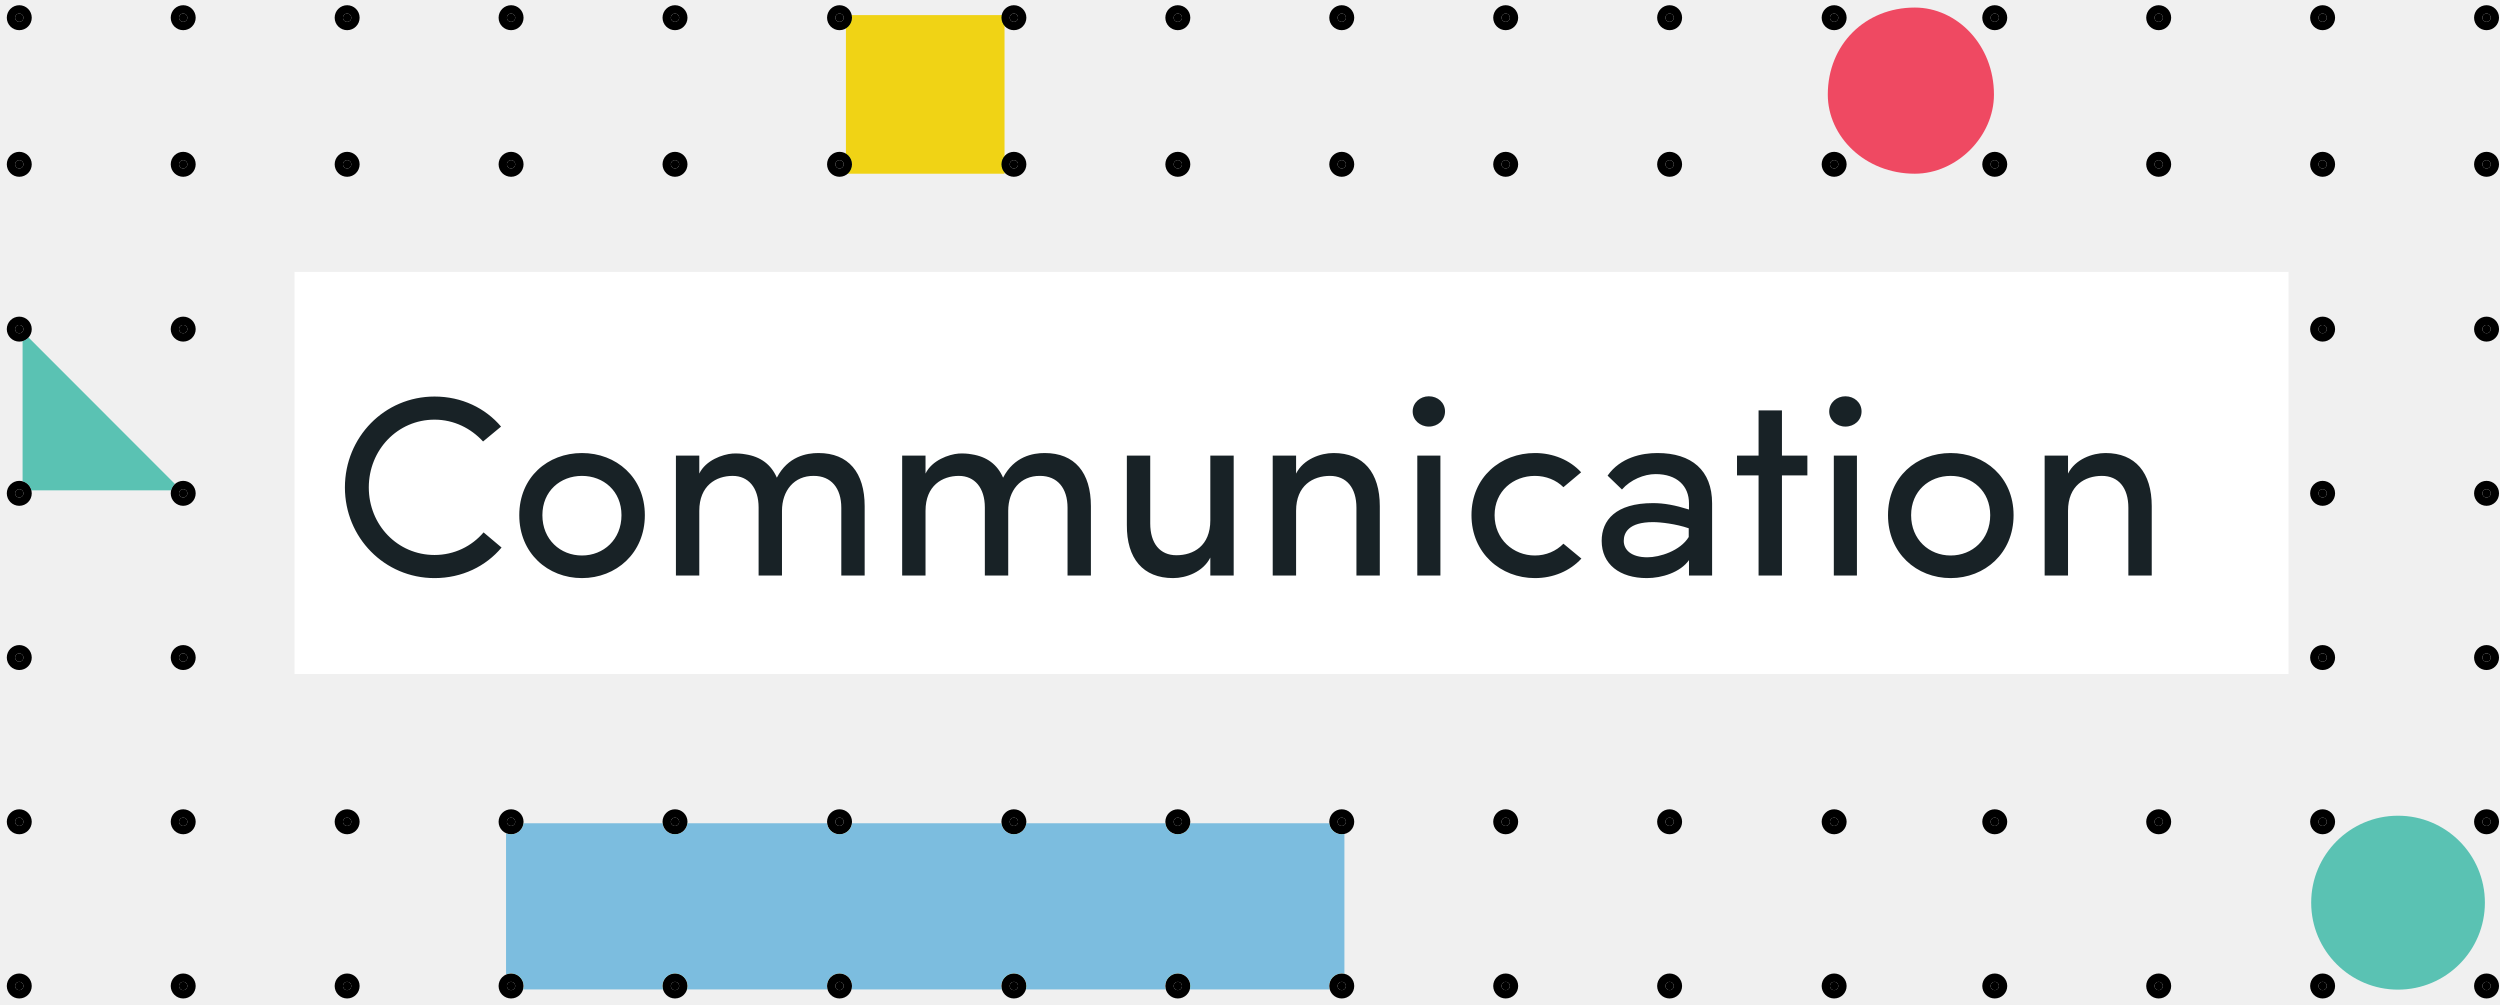
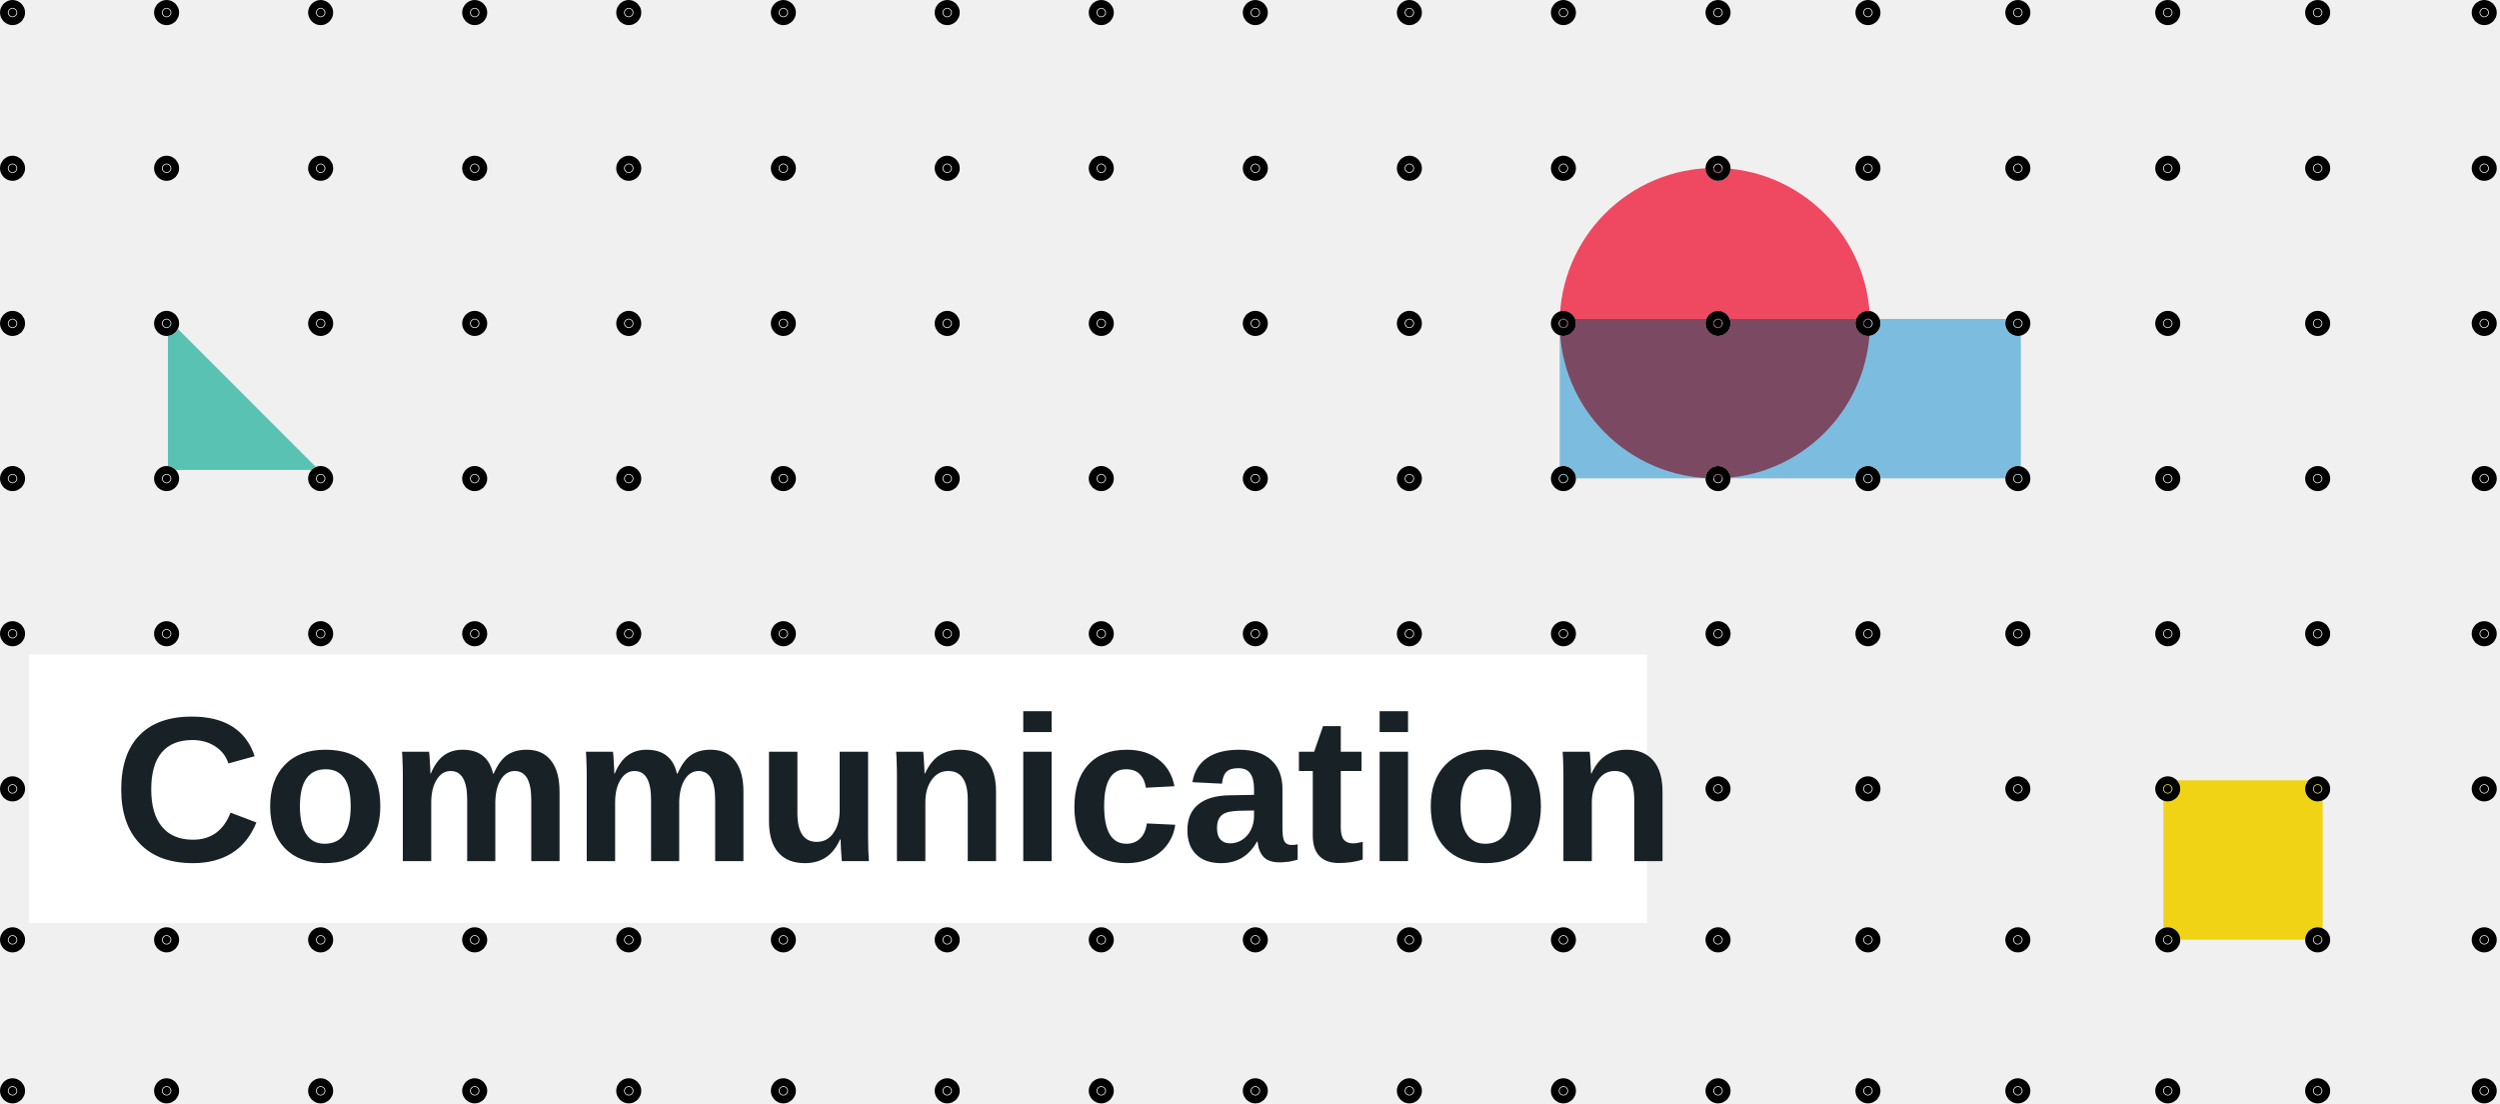
- <svg xmlns="http://www.w3.org/2000/svg" width="331px" height="133px" viewBox="0 0 331 133" version="1.1">
+ <svg xmlns="http://www.w3.org/2000/svg" width="290px" height="128px" viewBox="0 0 290 128" version="1.1">
  <defs />
  <g id="Page-1" stroke="none" stroke-width="1" fill="none" fill-rule="evenodd">
-     <g id="Work-Index/Work-Index-Masonry/Information-Copy-3" transform="translate(-536, -538)">
-       <g id="communication-mobile" transform="translate(538, 539)">
-         <path d="M315.5,107 C309.149,107 304,112.155 304,118.514 C304,124.873 309.149,130.028 315.5,130.028 C321.851,130.028 327,124.873 327,118.514 C327,112.155 321.851,107 315.5,107 Z" id="Fill-14" fill="#5AC2B3" style="mix-blend-mode: darken;" />
-         <g id="Background-(Grid)" stroke="#000000" stroke-width="2.2" fill="#000000">
-           <g id="Block">
-             <ellipse id="Oval" cx="109.154" cy="1.343" rx="0.552" ry="0.553" />
-             <ellipse id="Oval" cx="87.371" cy="1.343" rx="0.552" ry="0.553" />
-             <ellipse id="Oval" cx="65.666" cy="1.343" rx="0.552" ry="0.553" />
-             <ellipse id="Oval" cx="43.962" cy="1.343" rx="0.552" ry="0.553" />
-             <ellipse id="Oval" cx="22.257" cy="1.343" rx="0.552" ry="0.553" />
-             <ellipse id="Oval" cx="0.552" cy="1.343" rx="0.552" ry="0.553" />
-             <ellipse id="Oval" cx="240.841" cy="1.343" rx="0.552" ry="0.553" />
-             <ellipse id="Oval" cx="219.057" cy="1.343" rx="0.552" ry="0.553" />
-             <ellipse id="Oval" cx="197.353" cy="1.343" rx="0.552" ry="0.553" />
-             <ellipse id="Oval" cx="175.648" cy="1.343" rx="0.552" ry="0.553" />
-             <ellipse id="Oval" cx="153.944" cy="1.343" rx="0.552" ry="0.553" />
-             <ellipse id="Oval" cx="132.239" cy="1.343" rx="0.552" ry="0.553" />
-           </g>
-           <ellipse id="Oval" cx="109.154" cy="129.545" rx="0.552" ry="0.553" />
-           <ellipse id="Oval" cx="109.154" cy="107.803" rx="0.552" ry="0.553" />
-           <ellipse id="Oval" cx="109.154" cy="86.06" rx="0.552" ry="0.553" />
-           <ellipse id="Oval" cx="109.154" cy="64.318" rx="0.552" ry="0.553" />
-           <ellipse id="Oval" cx="109.154" cy="42.576" rx="0.552" ry="0.553" />
-           <ellipse id="Oval" cx="109.154" cy="20.755" rx="0.552" ry="0.553" />
-           <ellipse id="Oval" cx="87.371" cy="129.545" rx="0.552" ry="0.553" />
-           <ellipse id="Oval" cx="87.371" cy="107.803" rx="0.552" ry="0.553" />
-           <ellipse id="Oval" cx="87.371" cy="86.06" rx="0.552" ry="0.553" />
-           <ellipse id="Oval" cx="87.371" cy="64.318" rx="0.552" ry="0.553" />
-           <ellipse id="Oval" cx="87.371" cy="42.576" rx="0.552" ry="0.553" />
-           <ellipse id="Oval" cx="87.371" cy="20.755" rx="0.552" ry="0.553" />
-           <ellipse id="Oval" cx="65.666" cy="129.545" rx="0.552" ry="0.553" />
-           <ellipse id="Oval" cx="65.666" cy="107.803" rx="0.552" ry="0.553" />
-           <ellipse id="Oval" cx="65.666" cy="86.06" rx="0.552" ry="0.553" />
-           <ellipse id="Oval" cx="65.666" cy="64.318" rx="0.552" ry="0.553" />
-           <ellipse id="Oval" cx="65.666" cy="42.576" rx="0.552" ry="0.553" />
-           <ellipse id="Oval" cx="65.666" cy="20.755" rx="0.552" ry="0.553" />
-           <ellipse id="Oval" cx="43.962" cy="129.545" rx="0.552" ry="0.553" />
-           <ellipse id="Oval" cx="43.962" cy="107.803" rx="0.552" ry="0.553" />
-           <ellipse id="Oval" cx="43.962" cy="86.06" rx="0.552" ry="0.553" />
-           <ellipse id="Oval" cx="43.962" cy="64.318" rx="0.552" ry="0.553" />
-           <ellipse id="Oval" cx="43.962" cy="42.576" rx="0.552" ry="0.553" />
-           <ellipse id="Oval" cx="43.962" cy="20.755" rx="0.552" ry="0.553" />
-           <ellipse id="Oval" cx="22.257" cy="129.545" rx="0.552" ry="0.553" />
-           <ellipse id="Oval" cx="22.257" cy="107.803" rx="0.552" ry="0.553" />
-           <ellipse id="Oval" cx="22.257" cy="86.06" rx="0.552" ry="0.553" />
-           <ellipse id="Oval" cx="22.257" cy="64.318" rx="0.552" ry="0.553" />
-           <ellipse id="Oval" cx="22.257" cy="42.576" rx="0.552" ry="0.553" />
-           <ellipse id="Oval" cx="22.257" cy="20.755" rx="0.552" ry="0.553" />
-           <ellipse id="Oval" cx="0.552" cy="129.545" rx="0.552" ry="0.553" />
-           <ellipse id="Oval" cx="0.552" cy="107.803" rx="0.552" ry="0.553" />
-           <ellipse id="Oval" cx="0.552" cy="86.06" rx="0.552" ry="0.553" />
-           <ellipse id="Oval" cx="0.552" cy="64.318" rx="0.552" ry="0.553" />
-           <ellipse id="Oval" cx="0.552" cy="42.576" rx="0.552" ry="0.553" />
-           <ellipse id="Oval" cx="0.552" cy="20.755" rx="0.552" ry="0.553" />
-           <ellipse id="Oval" cx="240.841" cy="129.545" rx="0.552" ry="0.553" />
-           <ellipse id="Oval" cx="240.841" cy="107.803" rx="0.552" ry="0.553" />
-           <ellipse id="Oval" cx="240.841" cy="86.06" rx="0.552" ry="0.553" />
-           <ellipse id="Oval" cx="240.841" cy="64.318" rx="0.552" ry="0.553" />
-           <ellipse id="Oval" cx="240.841" cy="42.576" rx="0.552" ry="0.553" />
-           <ellipse id="Oval" cx="240.841" cy="20.755" rx="0.552" ry="0.553" />
-           <ellipse id="Oval" cx="219.057" cy="129.545" rx="0.552" ry="0.553" />
-           <ellipse id="Oval" cx="219.057" cy="107.803" rx="0.552" ry="0.553" />
-           <ellipse id="Oval" cx="219.057" cy="86.06" rx="0.552" ry="0.553" />
-           <ellipse id="Oval" cx="219.057" cy="64.318" rx="0.552" ry="0.553" />
-           <ellipse id="Oval" cx="219.057" cy="42.576" rx="0.552" ry="0.553" />
-           <ellipse id="Oval" cx="219.057" cy="20.755" rx="0.552" ry="0.553" />
-           <ellipse id="Oval" cx="197.353" cy="129.545" rx="0.552" ry="0.553" />
-           <ellipse id="Oval" cx="197.353" cy="107.803" rx="0.552" ry="0.553" />
-           <ellipse id="Oval" cx="197.353" cy="86.06" rx="0.552" ry="0.553" />
-           <ellipse id="Oval" cx="197.353" cy="64.318" rx="0.552" ry="0.553" />
-           <ellipse id="Oval" cx="197.353" cy="42.576" rx="0.552" ry="0.553" />
-           <ellipse id="Oval" cx="197.353" cy="20.755" rx="0.552" ry="0.553" />
-           <ellipse id="Oval" cx="175.648" cy="129.545" rx="0.552" ry="0.553" />
-           <ellipse id="Oval" cx="175.648" cy="107.803" rx="0.552" ry="0.553" />
-           <ellipse id="Oval" cx="175.648" cy="86.06" rx="0.552" ry="0.553" />
-           <ellipse id="Oval" cx="175.648" cy="64.318" rx="0.552" ry="0.553" />
-           <ellipse id="Oval" cx="175.648" cy="42.576" rx="0.552" ry="0.553" />
-           <ellipse id="Oval" cx="175.648" cy="20.755" rx="0.552" ry="0.553" />
-           <ellipse id="Oval" cx="153.944" cy="129.545" rx="0.552" ry="0.553" />
-           <ellipse id="Oval" cx="153.944" cy="107.803" rx="0.552" ry="0.553" />
-           <ellipse id="Oval" cx="153.944" cy="86.06" rx="0.552" ry="0.553" />
-           <ellipse id="Oval" cx="153.944" cy="64.318" rx="0.552" ry="0.553" />
-           <ellipse id="Oval" cx="153.944" cy="42.576" rx="0.552" ry="0.553" />
-           <ellipse id="Oval" cx="153.944" cy="20.755" rx="0.552" ry="0.553" />
-           <ellipse id="Oval" cx="132.239" cy="129.545" rx="0.552" ry="0.553" />
-           <ellipse id="Oval" cx="132.239" cy="107.803" rx="0.552" ry="0.553" />
-           <ellipse id="Oval" cx="132.239" cy="86.06" rx="0.552" ry="0.553" />
-           <ellipse id="Oval" cx="132.239" cy="64.318" rx="0.552" ry="0.553" />
-           <ellipse id="Oval" cx="132.239" cy="42.576" rx="0.552" ry="0.553" />
-           <ellipse id="Oval" cx="132.239" cy="20.755" rx="0.552" ry="0.553" />
-           <ellipse id="Oval" cx="327.219" cy="1.343" rx="0.552" ry="0.553" />
-           <ellipse id="Oval" cx="305.514" cy="1.343" rx="0.552" ry="0.553" />
-           <ellipse id="Oval" cx="283.81" cy="1.343" rx="0.552" ry="0.553" />
-           <ellipse id="Oval" cx="262.105" cy="1.343" rx="0.552" ry="0.553" />
-           <ellipse id="Oval" cx="327.219" cy="129.545" rx="0.552" ry="0.553" />
-           <ellipse id="Oval" cx="327.219" cy="107.803" rx="0.552" ry="0.553" />
-           <ellipse id="Oval" cx="327.219" cy="86.06" rx="0.552" ry="0.553" />
-           <ellipse id="Oval" cx="327.219" cy="64.318" rx="0.552" ry="0.553" />
-           <ellipse id="Oval" cx="327.219" cy="42.576" rx="0.552" ry="0.553" />
-           <ellipse id="Oval" cx="327.219" cy="20.755" rx="0.552" ry="0.553" />
-           <ellipse id="Oval" cx="305.514" cy="129.545" rx="0.552" ry="0.553" />
-           <ellipse id="Oval" cx="305.514" cy="107.803" rx="0.552" ry="0.553" />
-           <ellipse id="Oval" cx="305.514" cy="86.06" rx="0.552" ry="0.553" />
-           <ellipse id="Oval" cx="305.514" cy="64.318" rx="0.552" ry="0.553" />
-           <ellipse id="Oval" cx="305.514" cy="42.576" rx="0.552" ry="0.553" />
-           <ellipse id="Oval" cx="305.514" cy="20.755" rx="0.552" ry="0.553" />
-           <ellipse id="Oval" cx="283.81" cy="129.545" rx="0.552" ry="0.553" />
-           <ellipse id="Oval" cx="283.81" cy="107.803" rx="0.552" ry="0.553" />
-           <ellipse id="Oval" cx="283.81" cy="86.06" rx="0.552" ry="0.553" />
-           <ellipse id="Oval" cx="283.81" cy="64.318" rx="0.552" ry="0.553" />
-           <ellipse id="Oval" cx="283.81" cy="42.576" rx="0.552" ry="0.553" />
-           <ellipse id="Oval" cx="283.81" cy="20.755" rx="0.552" ry="0.553" />
-           <ellipse id="Oval" cx="262.105" cy="129.545" rx="0.552" ry="0.553" />
-           <ellipse id="Oval" cx="262.105" cy="107.803" rx="0.552" ry="0.553" />
-           <ellipse id="Oval" cx="262.105" cy="86.06" rx="0.552" ry="0.553" />
-           <ellipse id="Oval" cx="262.105" cy="64.318" rx="0.552" ry="0.553" />
-           <ellipse id="Oval" cx="262.105" cy="42.576" rx="0.552" ry="0.553" />
-           <ellipse id="Oval" cx="262.105" cy="20.755" rx="0.552" ry="0.553" />
+     <g id="Work-Index/Work-Index-Masonry/Information-Copy-3" transform="translate(-953, -120)">
+       <g id="Communication-Banner" transform="translate(954, 121)">
+         <g id="Block" stroke="#000000" stroke-width="2" fill="#000000">
+           <ellipse id="Oval" cx="89.907" cy="90.508" rx="0.455" ry="0.458" />
+           <ellipse id="Oval" cx="89.907" cy="72.511" rx="0.455" ry="0.458" />
+           <ellipse id="Oval" cx="89.907" cy="54.514" rx="0.455" ry="0.458" />
+           <ellipse id="Oval" cx="89.907" cy="36.517" rx="0.455" ry="0.458" />
+           <ellipse id="Oval" cx="89.907" cy="18.52" rx="0.455" ry="0.458" />
+           <ellipse id="Oval" cx="89.907" cy="0.458" rx="0.455" ry="0.458" />
+           <ellipse id="Oval" cx="71.965" cy="90.508" rx="0.455" ry="0.458" />
+           <ellipse id="Oval" cx="71.965" cy="72.511" rx="0.455" ry="0.458" />
+           <ellipse id="Oval" cx="71.965" cy="54.514" rx="0.455" ry="0.458" />
+           <ellipse id="Oval" cx="71.965" cy="36.517" rx="0.455" ry="0.458" />
+           <ellipse id="Oval" cx="71.965" cy="18.52" rx="0.455" ry="0.458" />
+           <ellipse id="Oval" cx="71.965" cy="0.458" rx="0.455" ry="0.458" />
+           <ellipse id="Oval" cx="54.087" cy="90.508" rx="0.455" ry="0.458" />
+           <ellipse id="Oval" cx="54.087" cy="72.511" rx="0.455" ry="0.458" />
+           <ellipse id="Oval" cx="54.087" cy="54.514" rx="0.455" ry="0.458" />
+           <ellipse id="Oval" cx="54.087" cy="36.517" rx="0.455" ry="0.458" />
+           <ellipse id="Oval" cx="54.087" cy="18.52" rx="0.455" ry="0.458" />
+           <ellipse id="Oval" cx="54.087" cy="0.458" rx="0.455" ry="0.458" />
+           <ellipse id="Oval" cx="36.21" cy="90.508" rx="0.455" ry="0.458" />
+           <ellipse id="Oval" cx="36.21" cy="72.511" rx="0.455" ry="0.458" />
+           <ellipse id="Oval" cx="36.21" cy="54.514" rx="0.455" ry="0.458" />
+           <ellipse id="Oval" cx="36.21" cy="36.517" rx="0.455" ry="0.458" />
+           <ellipse id="Oval" cx="36.21" cy="18.52" rx="0.455" ry="0.458" />
+           <ellipse id="Oval" cx="36.21" cy="0.458" rx="0.455" ry="0.458" />
+           <ellipse id="Oval" cx="18.332" cy="90.508" rx="0.455" ry="0.458" />
+           <ellipse id="Oval" cx="18.332" cy="72.511" rx="0.455" ry="0.458" />
+           <ellipse id="Oval" cx="18.332" cy="54.514" rx="0.455" ry="0.458" />
+           <ellipse id="Oval" cx="18.332" cy="36.517" rx="0.455" ry="0.458" />
+           <ellipse id="Oval" cx="18.332" cy="18.52" rx="0.455" ry="0.458" />
+           <ellipse id="Oval" cx="18.332" cy="0.458" rx="0.455" ry="0.458" />
+           <ellipse id="Oval" cx="0.455" cy="90.508" rx="0.455" ry="0.458" />
+           <ellipse id="Oval" cx="0.455" cy="72.511" rx="0.455" ry="0.458" />
+           <ellipse id="Oval" cx="0.455" cy="54.514" rx="0.455" ry="0.458" />
+           <ellipse id="Oval" cx="0.455" cy="36.517" rx="0.455" ry="0.458" />
+           <ellipse id="Oval" cx="0.455" cy="18.52" rx="0.455" ry="0.458" />
+           <ellipse id="Oval" cx="0.455" cy="0.458" rx="0.455" ry="0.458" />
+           <ellipse id="Oval" cx="198.373" cy="90.508" rx="0.455" ry="0.458" />
+           <ellipse id="Oval" cx="198.373" cy="72.511" rx="0.455" ry="0.458" />
+           <ellipse id="Oval" cx="198.373" cy="54.514" rx="0.455" ry="0.458" />
+           <ellipse id="Oval" cx="198.373" cy="36.517" rx="0.455" ry="0.458" />
+           <ellipse id="Oval" cx="198.373" cy="18.52" rx="0.455" ry="0.458" />
+           <ellipse id="Oval" cx="198.373" cy="0.458" rx="0.455" ry="0.458" />
+           <ellipse id="Oval" cx="215.769" cy="90.508" rx="0.455" ry="0.458" />
+           <ellipse id="Oval" cx="215.769" cy="72.511" rx="0.455" ry="0.458" />
+           <ellipse id="Oval" cx="215.769" cy="54.514" rx="0.455" ry="0.458" />
+           <ellipse id="Oval" cx="215.769" cy="36.517" rx="0.455" ry="0.458" />
+           <ellipse id="Oval" cx="215.769" cy="18.52" rx="0.455" ry="0.458" />
+           <ellipse id="Oval" cx="215.769" cy="0.458" rx="0.455" ry="0.458" />
+           <ellipse id="Oval" cx="233.165" cy="90.508" rx="0.455" ry="0.458" />
+           <ellipse id="Oval" cx="233.165" cy="72.511" rx="0.455" ry="0.458" />
+           <ellipse id="Oval" cx="233.165" cy="54.514" rx="0.455" ry="0.458" />
+           <ellipse id="Oval" cx="233.165" cy="36.517" rx="0.455" ry="0.458" />
+           <ellipse id="Oval" cx="233.165" cy="18.52" rx="0.455" ry="0.458" />
+           <ellipse id="Oval" cx="233.165" cy="0.458" rx="0.455" ry="0.458" />
+           <ellipse id="Oval" cx="250.561" cy="90.508" rx="0.455" ry="0.458" />
+           <ellipse id="Oval" cx="250.561" cy="72.511" rx="0.455" ry="0.458" />
+           <ellipse id="Oval" cx="250.561" cy="54.514" rx="0.455" ry="0.458" />
+           <ellipse id="Oval" cx="250.561" cy="36.517" rx="0.455" ry="0.458" />
+           <ellipse id="Oval" cx="250.561" cy="18.52" rx="0.455" ry="0.458" />
+           <ellipse id="Oval" cx="250.561" cy="0.458" rx="0.455" ry="0.458" />
+           <ellipse id="Oval" cx="267.957" cy="90.508" rx="0.455" ry="0.458" />
+           <ellipse id="Oval" cx="267.957" cy="72.511" rx="0.455" ry="0.458" />
+           <ellipse id="Oval" cx="267.957" cy="54.514" rx="0.455" ry="0.458" />
+           <ellipse id="Oval" cx="267.957" cy="36.517" rx="0.455" ry="0.458" />
+           <ellipse id="Oval" cx="267.957" cy="18.52" rx="0.455" ry="0.458" />
+           <ellipse id="Oval" cx="267.957" cy="0.458" rx="0.455" ry="0.458" />
+           <ellipse id="Oval" cx="287.286" cy="90.508" rx="0.455" ry="0.458" />
+           <ellipse id="Oval" cx="287.286" cy="72.511" rx="0.455" ry="0.458" />
+           <ellipse id="Oval" cx="287.286" cy="54.514" rx="0.455" ry="0.458" />
+           <ellipse id="Oval" cx="287.286" cy="36.517" rx="0.455" ry="0.458" />
+           <ellipse id="Oval" cx="287.286" cy="18.52" rx="0.455" ry="0.458" />
+           <ellipse id="Oval" cx="287.286" cy="0.458" rx="0.455" ry="0.458" />
+           <ellipse id="Oval" cx="180.431" cy="90.508" rx="0.455" ry="0.458" />
+           <ellipse id="Oval" cx="180.431" cy="72.511" rx="0.455" ry="0.458" />
+           <ellipse id="Oval" cx="180.431" cy="54.514" rx="0.455" ry="0.458" />
+           <ellipse id="Oval" cx="180.431" cy="36.517" rx="0.455" ry="0.458" />
+           <ellipse id="Oval" cx="180.431" cy="18.52" rx="0.455" ry="0.458" />
+           <ellipse id="Oval" cx="180.431" cy="0.458" rx="0.455" ry="0.458" />
+           <ellipse id="Oval" cx="162.554" cy="90.508" rx="0.455" ry="0.458" />
+           <ellipse id="Oval" cx="162.554" cy="72.511" rx="0.455" ry="0.458" />
+           <ellipse id="Oval" cx="162.554" cy="54.514" rx="0.455" ry="0.458" />
+           <ellipse id="Oval" cx="162.554" cy="36.517" rx="0.455" ry="0.458" />
+           <ellipse id="Oval" cx="162.554" cy="18.52" rx="0.455" ry="0.458" />
+           <ellipse id="Oval" cx="162.554" cy="0.458" rx="0.455" ry="0.458" />
+           <ellipse id="Oval" cx="144.676" cy="90.508" rx="0.455" ry="0.458" />
+           <ellipse id="Oval" cx="144.676" cy="72.511" rx="0.455" ry="0.458" />
+           <ellipse id="Oval" cx="144.676" cy="54.514" rx="0.455" ry="0.458" />
+           <ellipse id="Oval" cx="144.676" cy="36.517" rx="0.455" ry="0.458" />
+           <ellipse id="Oval" cx="144.676" cy="18.52" rx="0.455" ry="0.458" />
+           <ellipse id="Oval" cx="144.676" cy="0.458" rx="0.455" ry="0.458" />
+           <ellipse id="Oval" cx="126.799" cy="90.508" rx="0.455" ry="0.458" />
+           <ellipse id="Oval" cx="126.799" cy="72.511" rx="0.455" ry="0.458" />
+           <ellipse id="Oval" cx="126.799" cy="54.514" rx="0.455" ry="0.458" />
+           <ellipse id="Oval" cx="126.799" cy="36.517" rx="0.455" ry="0.458" />
+           <ellipse id="Oval" cx="126.799" cy="18.52" rx="0.455" ry="0.458" />
+           <ellipse id="Oval" cx="126.799" cy="0.458" rx="0.455" ry="0.458" />
+           <ellipse id="Oval" cx="108.921" cy="90.508" rx="0.455" ry="0.458" />
+           <ellipse id="Oval" cx="89.907" cy="108.021" rx="0.455" ry="0.458" />
+           <ellipse id="Oval" cx="71.965" cy="108.021" rx="0.455" ry="0.458" />
+           <ellipse id="Oval" cx="54.087" cy="108.021" rx="0.455" ry="0.458" />
+           <ellipse id="Oval" cx="36.21" cy="108.021" rx="0.455" ry="0.458" />
+           <ellipse id="Oval" cx="18.332" cy="108.021" rx="0.455" ry="0.458" />
+           <ellipse id="Oval" cx="0.455" cy="108.021" rx="0.455" ry="0.458" />
+           <ellipse id="Oval" cx="198.373" cy="108.021" rx="0.455" ry="0.458" />
+           <ellipse id="Oval" cx="215.769" cy="108.021" rx="0.455" ry="0.458" />
+           <ellipse id="Oval" cx="233.165" cy="108.021" rx="0.455" ry="0.458" />
+           <ellipse id="Oval" cx="250.561" cy="108.021" rx="0.455" ry="0.458" />
+           <ellipse id="Oval" cx="267.957" cy="108.021" rx="0.455" ry="0.458" />
+           <ellipse id="Oval" cx="287.286" cy="108.021" rx="0.455" ry="0.458" />
+           <ellipse id="Oval" cx="180.431" cy="108.021" rx="0.455" ry="0.458" />
+           <ellipse id="Oval" cx="162.554" cy="108.021" rx="0.455" ry="0.458" />
+           <ellipse id="Oval" cx="144.676" cy="108.021" rx="0.455" ry="0.458" />
+           <ellipse id="Oval" cx="126.799" cy="108.021" rx="0.455" ry="0.458" />
+           <ellipse id="Oval" cx="108.921" cy="108.021" rx="0.455" ry="0.458" />
+           <ellipse id="Oval" cx="89.907" cy="125.535" rx="0.455" ry="0.458" />
+           <ellipse id="Oval" cx="71.965" cy="125.535" rx="0.455" ry="0.458" />
+           <ellipse id="Oval" cx="54.087" cy="125.535" rx="0.455" ry="0.458" />
+           <ellipse id="Oval" cx="36.21" cy="125.535" rx="0.455" ry="0.458" />
+           <ellipse id="Oval" cx="18.332" cy="125.535" rx="0.455" ry="0.458" />
+           <ellipse id="Oval" cx="0.455" cy="125.535" rx="0.455" ry="0.458" />
+           <ellipse id="Oval" cx="198.373" cy="125.535" rx="0.455" ry="0.458" />
+           <ellipse id="Oval" cx="215.769" cy="125.535" rx="0.455" ry="0.458" />
+           <ellipse id="Oval" cx="233.165" cy="125.535" rx="0.455" ry="0.458" />
+           <ellipse id="Oval" cx="250.561" cy="125.535" rx="0.455" ry="0.458" />
+           <ellipse id="Oval" cx="267.957" cy="125.535" rx="0.455" ry="0.458" />
+           <ellipse id="Oval" cx="287.286" cy="125.535" rx="0.455" ry="0.458" />
+           <ellipse id="Oval" cx="180.431" cy="125.535" rx="0.455" ry="0.458" />
+           <ellipse id="Oval" cx="162.554" cy="125.535" rx="0.455" ry="0.458" />
+           <ellipse id="Oval" cx="144.676" cy="125.535" rx="0.455" ry="0.458" />
+           <ellipse id="Oval" cx="126.799" cy="125.535" rx="0.455" ry="0.458" />
+           <ellipse id="Oval" cx="108.921" cy="125.535" rx="0.455" ry="0.458" />
+           <ellipse id="Oval" cx="108.921" cy="72.511" rx="0.455" ry="0.458" />
+           <ellipse id="Oval" cx="108.921" cy="54.514" rx="0.455" ry="0.458" />
+           <ellipse id="Oval" cx="108.921" cy="36.517" rx="0.455" ry="0.458" />
+           <ellipse id="Oval" cx="108.921" cy="18.52" rx="0.455" ry="0.458" />
+           <ellipse id="Oval" cx="108.921" cy="0.458" rx="0.455" ry="0.458" />
        </g>
-         <path d="M110,1 L131,1 L131,22 L110,22 L110,1 Z" id="Rectangle-path-Copy-22" fill="#FCD315" style="mix-blend-mode: darken;" />
-         <rect id="Rectangle-843-Copy" fill="#FFFFFF" x="37" y="35" width="264" height="53.24" />
-         <path d="M62.026,69.488 C60.462,71.324 58.15,72.48 55.532,72.48 C50.636,72.48 46.828,68.502 46.828,63.538 C46.828,58.574 50.636,54.562 55.532,54.562 C58.116,54.562 60.36,55.718 61.958,57.452 L64.338,55.48 C62.264,53.032 59.136,51.502 55.532,51.502 C48.902,51.502 43.666,56.874 43.666,63.538 C43.666,70.168 48.902,75.54 55.532,75.54 C59.17,75.54 62.332,73.976 64.406,71.494 L62.026,69.488 Z M75.048,75.54 C79.57,75.54 83.378,72.242 83.378,67.21 C83.378,62.178 79.57,58.982 75.048,58.982 C70.526,58.982 66.752,62.178 66.752,67.21 C66.752,72.242 70.526,75.54 75.048,75.54 L75.048,75.54 Z M75.048,72.548 C72.192,72.548 69.812,70.44 69.812,67.21 C69.812,64.014 72.192,62.008 75.048,62.008 C77.904,62.008 80.284,64.014 80.284,67.21 C80.284,70.44 77.904,72.548 75.048,72.548 L75.048,72.548 Z M105.75,62.008 C108.028,62.008 109.388,63.606 109.388,66.224 L109.388,75.2 L112.482,75.2 L112.482,66.02 C112.482,61.566 110.34,58.982 106.362,58.982 C104.798,58.982 102.316,59.424 100.854,62.246 C100.106,60.512 98.712,59.458 96.706,59.152 C96.162,59.05 95.584,59.016 94.972,59.05 C93.68,59.152 91.436,59.934 90.586,61.702 L90.586,59.322 L87.492,59.322 L87.492,75.2 L90.586,75.2 L90.586,66.632 C90.586,63.3 92.796,62.008 95.006,62.008 C97.08,62.008 98.44,63.572 98.44,66.19 L98.44,75.2 L101.534,75.2 L101.534,66.632 C101.534,63.98 103.132,61.974 105.75,62.008 L105.75,62.008 Z M135.704,62.008 C137.982,62.008 139.342,63.606 139.342,66.224 L139.342,75.2 L142.436,75.2 L142.436,66.02 C142.436,61.566 140.294,58.982 136.316,58.982 C134.752,58.982 132.27,59.424 130.808,62.246 C130.06,60.512 128.666,59.458 126.66,59.152 C126.116,59.05 125.538,59.016 124.926,59.05 C123.634,59.152 121.39,59.934 120.54,61.702 L120.54,59.322 L117.446,59.322 L117.446,75.2 L120.54,75.2 L120.54,66.632 C120.54,63.3 122.75,62.008 124.96,62.008 C127.034,62.008 128.394,63.572 128.394,66.19 L128.394,75.2 L131.488,75.2 L131.488,66.632 C131.488,63.98 133.086,61.974 135.704,62.008 L135.704,62.008 Z M158.246,67.89 C158.246,71.29 156.002,72.514 153.758,72.514 C151.582,72.514 150.29,70.95 150.29,68.298 L150.29,59.322 L147.196,59.322 L147.196,68.502 C147.162,72.956 149.338,75.54 153.316,75.54 C155.05,75.54 157.294,74.724 158.246,72.82 L158.246,75.2 L161.34,75.2 L161.34,59.322 L158.246,59.322 L158.246,67.89 Z M169.602,66.632 C169.602,63.266 171.846,62.008 174.09,62.008 C176.266,62.008 177.592,63.572 177.592,66.224 L177.592,75.2 L180.686,75.2 L180.686,66.02 C180.686,61.566 178.51,58.982 174.566,58.982 C172.832,58.982 170.554,59.798 169.602,61.702 L169.602,59.322 L166.508,59.322 L166.508,75.2 L169.602,75.2 L169.602,66.632 Z M185.038,53.474 C185.038,54.63 186.024,55.48 187.18,55.48 C188.37,55.48 189.322,54.63 189.322,53.474 C189.322,52.318 188.37,51.468 187.18,51.468 C186.024,51.468 185.038,52.318 185.038,53.474 L185.038,53.474 Z M188.71,59.322 L185.65,59.322 L185.65,75.2 L188.71,75.2 L188.71,59.322 Z M192.824,67.21 C192.824,72.242 196.7,75.54 201.222,75.54 C203.67,75.54 205.88,74.588 207.376,72.956 L204.996,70.984 C204.044,71.97 202.684,72.548 201.222,72.548 C198.366,72.548 195.884,70.406 195.884,67.21 C195.884,64.014 198.366,62.008 201.222,62.008 C202.684,62.008 204.044,62.552 204.996,63.504 L207.342,61.532 C205.846,59.9 203.636,58.982 201.222,58.982 C196.7,58.982 192.824,62.178 192.824,67.21 L192.824,67.21 Z M216.114,72.786 C213.972,72.786 212.986,71.8 212.986,70.61 C212.986,69.556 213.598,68.128 216.862,68.128 C217.848,68.128 219.922,68.366 221.588,68.944 L221.588,70.1 C220.466,71.936 217.746,72.786 216.114,72.786 L216.114,72.786 Z M221.622,73.16 L221.622,75.2 L224.682,75.2 L224.682,65.646 C224.682,61.26 221.962,58.982 217.44,58.982 C215.366,58.982 212.544,59.56 210.844,61.974 L212.748,63.81 C213.87,62.518 215.672,61.77 217.202,61.77 C220.024,61.77 221.622,63.334 221.622,65.646 L221.622,66.462 C219.786,65.884 218.324,65.612 216.862,65.612 C211.898,65.612 210.062,67.89 210.062,70.61 C210.062,73.704 212.442,75.54 216.046,75.54 C218.018,75.54 220.466,74.792 221.622,73.16 L221.622,73.16 Z M233.93,59.322 L233.93,53.338 L230.836,53.338 L230.836,59.322 L227.98,59.322 L227.98,61.94 L230.836,61.94 L230.836,75.2 L233.93,75.2 L233.93,61.94 L237.296,61.94 L237.296,59.322 L233.93,59.322 Z M240.186,53.474 C240.186,54.63 241.172,55.48 242.328,55.48 C243.518,55.48 244.47,54.63 244.47,53.474 C244.47,52.318 243.518,51.468 242.328,51.468 C241.172,51.468 240.186,52.318 240.186,53.474 L240.186,53.474 Z M243.858,59.322 L240.798,59.322 L240.798,75.2 L243.858,75.2 L243.858,59.322 Z M256.268,75.54 C260.79,75.54 264.598,72.242 264.598,67.21 C264.598,62.178 260.79,58.982 256.268,58.982 C251.746,58.982 247.972,62.178 247.972,67.21 C247.972,72.242 251.746,75.54 256.268,75.54 L256.268,75.54 Z M256.268,72.548 C253.412,72.548 251.032,70.44 251.032,67.21 C251.032,64.014 253.412,62.008 256.268,62.008 C259.124,62.008 261.504,64.014 261.504,67.21 C261.504,70.44 259.124,72.548 256.268,72.548 L256.268,72.548 Z M271.806,66.632 C271.806,63.266 274.05,62.008 276.294,62.008 C278.47,62.008 279.796,63.572 279.796,66.224 L279.796,75.2 L282.89,75.2 L282.89,66.02 C282.89,61.566 280.714,58.982 276.77,58.982 C275.036,58.982 272.758,59.798 271.806,61.702 L271.806,59.322 L268.712,59.322 L268.712,75.2 L271.806,75.2 L271.806,66.632 Z" id="Communication" fill="#182226" />
-         <path d="M176,108 L65,108 L65,130 L176,130 L176,108 Z" id="Fill-6" fill="#7CBDDF" style="mix-blend-mode: darken;" />
-         <path d="M251.524,-3.90798505e-14 C244.925,-3.90798505e-14 240,4.925 240,11.524 C240,17.075 244.925,22 251.524,22 C257.075,22 262,17.075 262,11.524 C262,4.925 257.075,-3.90798505e-14 251.524,-3.90798505e-14 Z" id="Fill-14" fill="#EF4962" style="mix-blend-mode: darken;" />
-         <path d="M22.001,42.892 L22.001,63.922 L0.991,63.922 L22.001,42.892 Z" id="Shape-Copy-25" fill="#5AC2B3" style="mix-blend-mode: darken;" transform="translate(11.49583, 53.40696) scale(-1, 1) translate(-11.49583, -53.40696) " />
+         <path d="M36,36 L36,53.514 L18.486,53.514 L36,36 Z" id="Shape-Copy-25" fill="#5AC2B3" style="mix-blend-mode: darken;" transform="translate(27.24324, 44.75676) scale(-1, 1) translate(-27.24324, -44.75676) " />
+         <rect id="Rectangle-886" fill="#FFFFFF" x="2.351" y="74.919" width="187.784" height="31.135" />
+         <text id="Communication" font-family="Sofia, Avenir, Helvetica Neue, Arial, sans-serif" font-size="24" font-weight="bold" line-spacing="32" fill="#182226">
+           <tspan x="12.081" y="98.892">Communication</tspan>
+         </text>
+         <path d="M233.514,36 L180,36 L180,54.486 L233.514,54.486 L233.514,36 Z" id="Fill-6" fill="#7CBDDF" style="mix-blend-mode: darken;" />
+         <path d="M198,18.486 C188.059,18.486 180,26.545 180,36.486 C180,46.427 188.059,54.486 198,54.486 C207.941,54.486 216,46.427 216,36.486 C216,26.545 207.941,18.486 198,18.486 Z" id="Fill-14" fill="#EF4962" style="mix-blend-mode: darken;" />
+         <path d="M250.054,89.514 L268.541,89.514 L268.541,108 L250.054,108 L250.054,89.514 Z" id="Rectangle-path-Copy-22" fill="#FCD315" style="mix-blend-mode: darken;" />
      </g>
    </g>
  </g>
</svg>
